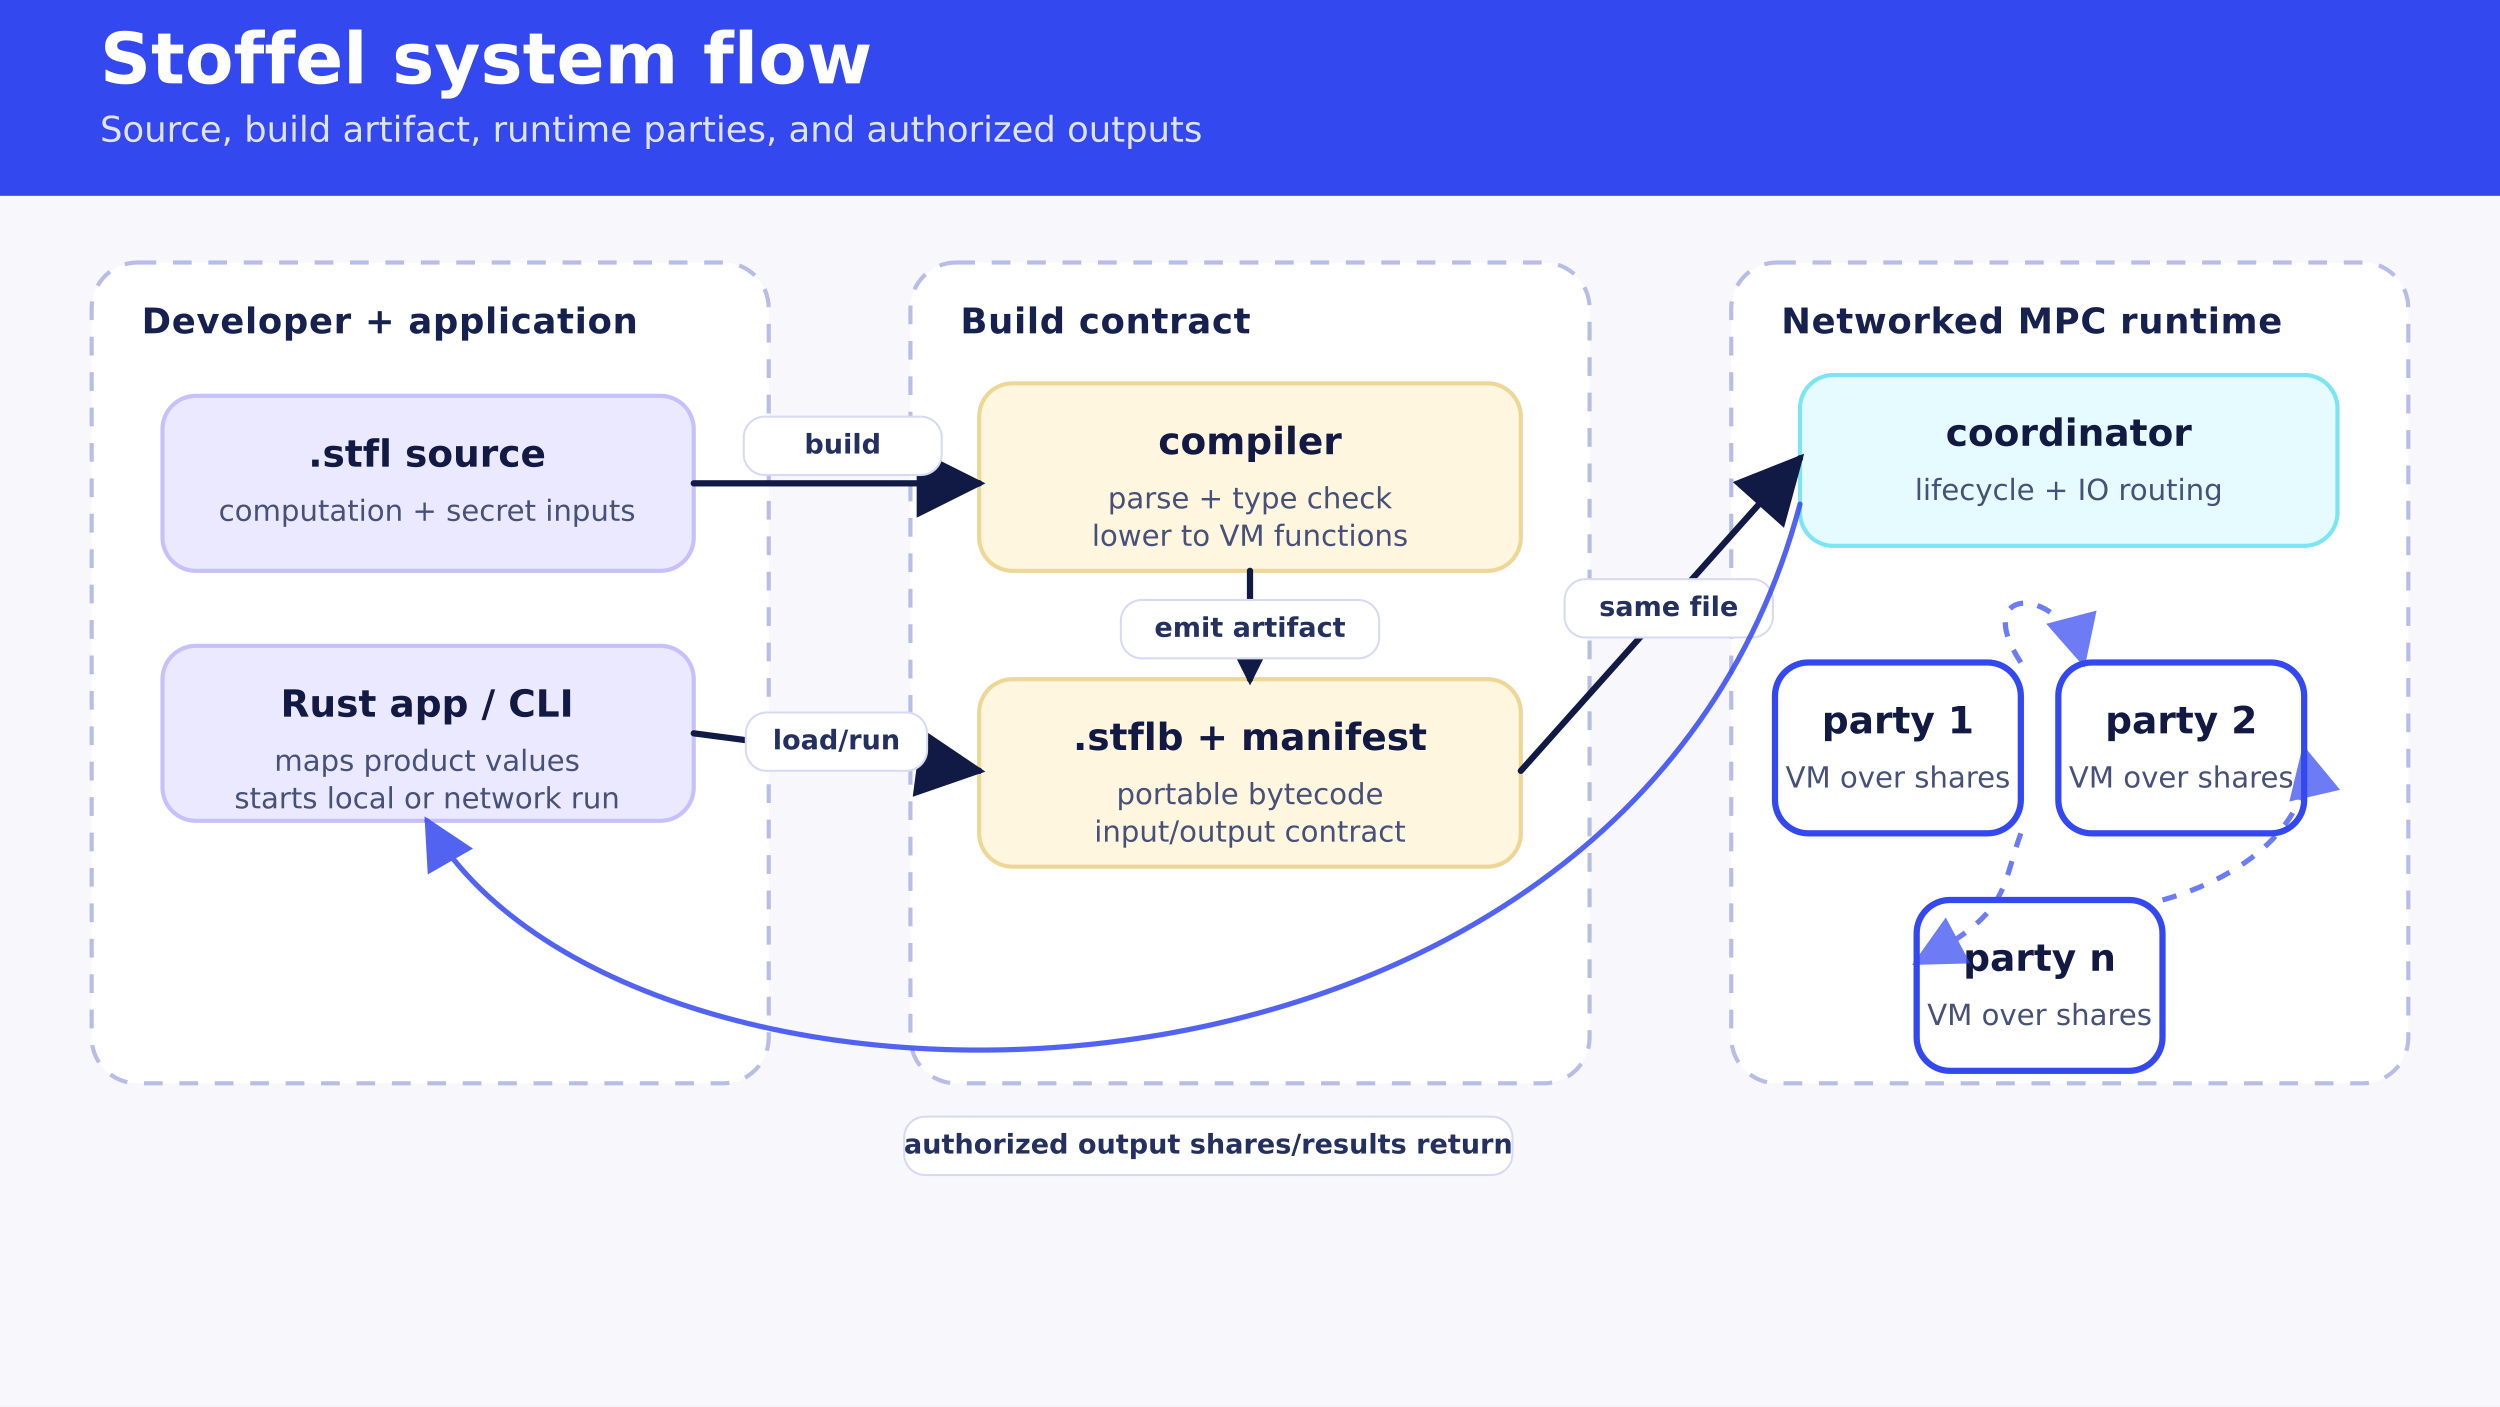
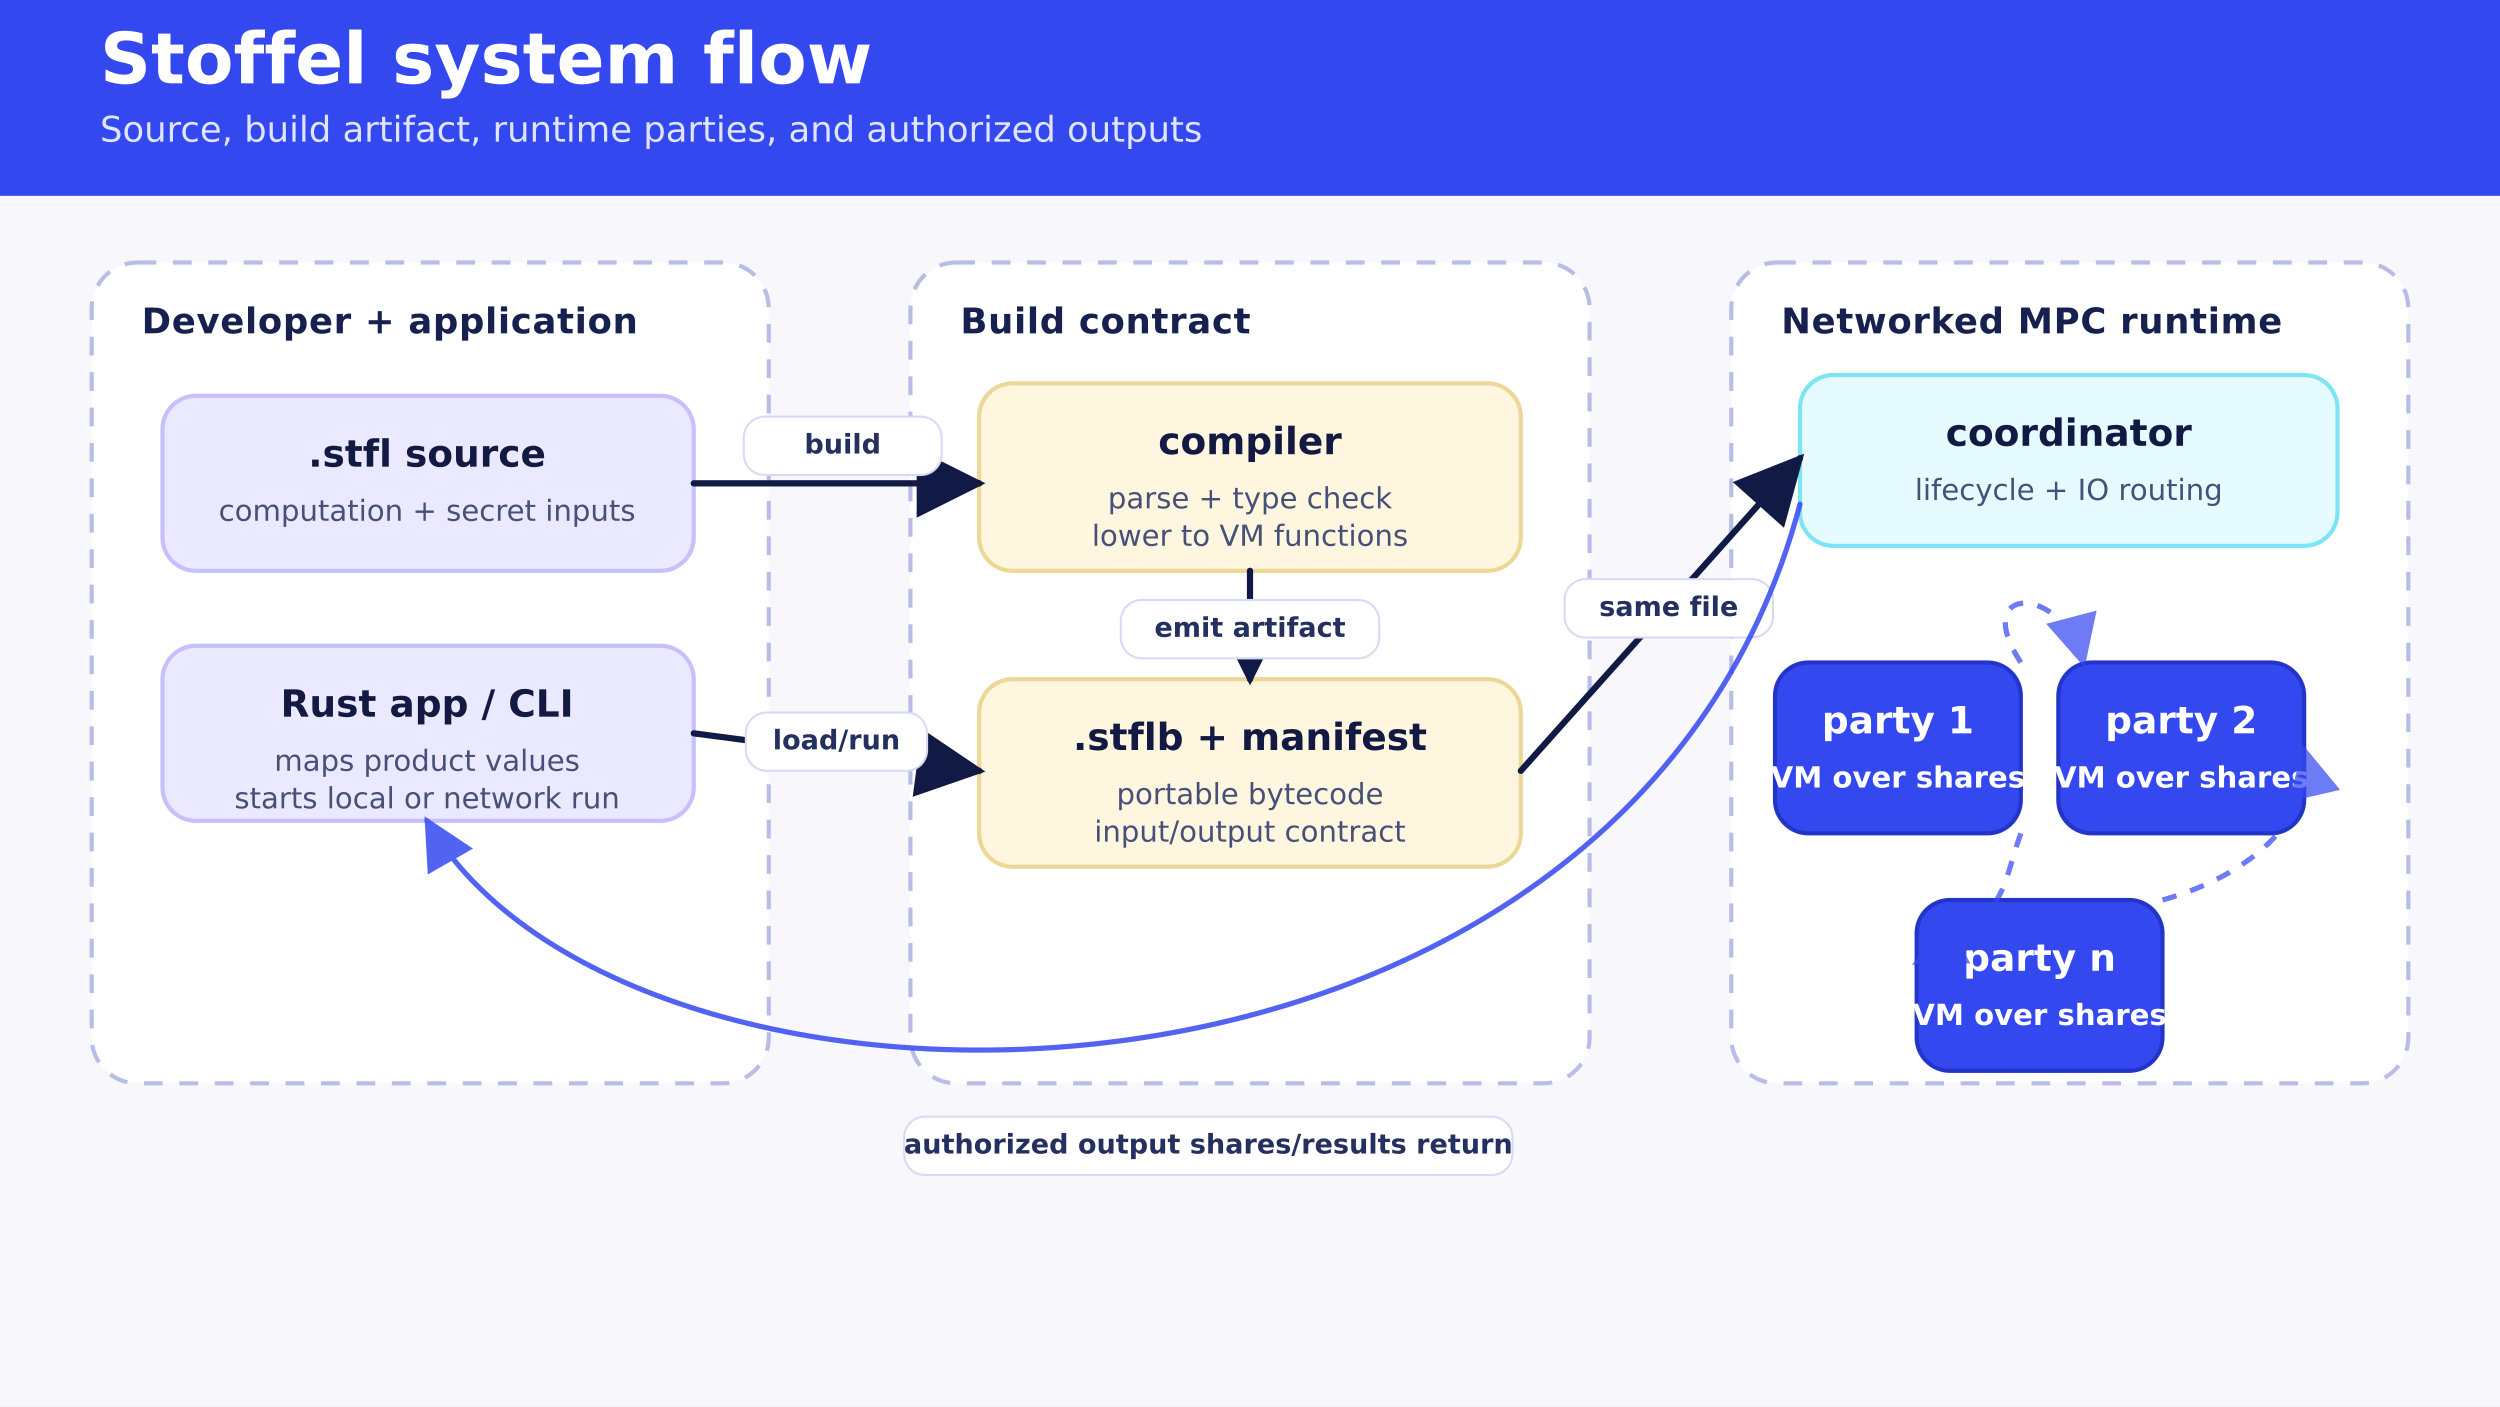
<svg xmlns="http://www.w3.org/2000/svg" width="1200" height="675" viewBox="0 0 1200 675" role="img" aria-labelledby="title desc">
  <defs>
    <style>
:root { color-scheme: light; }
.bg { fill: #f8f8fc; }
.header { fill: #3448f0; }
.title { font-family: 'DejaVu Sans', Arial, sans-serif; font-size: 34px; font-weight: 700; fill: #ffffff; }
.subtitle { font-family: 'DejaVu Sans', Arial, sans-serif; font-size: 17px; font-weight: 400; fill: #dfe4ff; }
.zone { fill: #ffffff; stroke: #b8bde8; stroke-width: 2; stroke-dasharray: 9 8; rx: 22; }
.zone-title { font-family: 'DejaVu Sans', Arial, sans-serif; font-size: 17px; font-weight: 700; fill: #17214f; letter-spacing: .02em; }
.card { fill: #ffffff; stroke: #c6cbef; stroke-width: 2; rx: 16; }
.card-lav { fill: #ebe9ff; stroke: #c6c0ff; }
.card-cream { fill: #fff6df; stroke: #edd797; }
.card-blue { fill: #3448f0; stroke: #2335c8; }
.card-party { fill: #ffffff; stroke: #3448f0; stroke-width: 3; }
.card-cyan { fill: #e5fbff; stroke: #7be4f5; }
.card-text { font-family: 'DejaVu Sans', Arial, sans-serif; font-size: 18px; font-weight: 700; fill: #121a44; }
.card-sub { font-family: 'DejaVu Sans', Arial, sans-serif; font-size: 14px; font-weight: 400; fill: #465078; }
.white { fill: #ffffff; }
.on-blue-title { font-family: 'DejaVu Sans', Arial, sans-serif; font-size: 18px; font-weight: 700; }
.on-blue-sub { font-family: 'DejaVu Sans', Arial, sans-serif; font-size: 14px; font-weight: 700; }
.small { font-family: 'DejaVu Sans', Arial, sans-serif; font-size: 13px; font-weight: 400; fill: #465078; }
.badge { fill: #5ee3ff; stroke: #28bfdc; stroke-width: 1.5; }
.badge-text { font-family: 'DejaVu Sans', Arial, sans-serif; font-size: 15px; font-weight: 700; fill: #07133d; text-anchor: middle; dominant-baseline: middle; }
.arrow { stroke: #101a45; stroke-width: 3; fill: none; marker-end: url(#arrow); stroke-linecap: round; stroke-linejoin: round; }
.arrow-soft { stroke: #3448f0; stroke-width: 2.5; fill: none; marker-end: url(#arrow-soft); stroke-linecap: round; stroke-linejoin: round; opacity: .85; }
.arrow-dash { stroke: #3448f0; stroke-width: 2.5; fill: none; stroke-dasharray: 7 7; marker-end: url(#arrow-soft); opacity: .72; }
.label-chip { fill: #ffffff; stroke: #d7daf4; stroke-width: 1; rx: 10; }
.label { font-family: 'DejaVu Sans', Arial, sans-serif; font-size: 13px; font-weight: 700; fill: #24305f; text-anchor: middle; dominant-baseline: middle; }
</style>
    <marker id="arrow" markerWidth="11" markerHeight="11" refX="10" refY="5.5" orient="auto">
      <path d="M0,0 L11,5.5 L0,11 z" fill="#101a45" />
    </marker>
    <marker id="arrow-soft" markerWidth="10" markerHeight="10" refX="9" refY="5" orient="auto">
      <path d="M0,0 L10,5 L0,10 z" fill="#3448f0" />
    </marker>
  </defs>
  <rect class="bg" width="1200" height="675" />
  <rect class="header" x="0" y="0" width="1200" height="94" />
  <text x="48" y="40" class="title">Stoffel system flow</text>
  <text x="48" y="68" class="subtitle">Source, build artifact, runtime parties, and authorized outputs</text>
  <rect x="44" y="126" width="325" height="394" class="zone" />
  <text x="68" y="160" class="zone-title">Developer + application</text>
  <rect x="437" y="126" width="326" height="394" class="zone" />
  <text x="461" y="160" class="zone-title">Build contract</text>
  <rect x="831" y="126" width="325" height="394" class="zone" />
  <text x="855" y="160" class="zone-title">Networked MPC runtime</text>
  <rect x="78" y="190" width="255" height="84" class="card card-lav" />
  <text x="205" y="224" class="card-text" text-anchor="middle">.stfl source</text>
  <text x="205" y="250" class="card-sub" text-anchor="middle">computation + secret inputs</text>
  <rect x="78" y="310" width="255" height="84" class="card card-lav" />
  <text x="205" y="344" class="card-text" text-anchor="middle">Rust app / CLI</text>
  <text x="205" y="370" class="card-sub" text-anchor="middle">maps product values</text>
  <text x="205" y="388" class="card-sub" text-anchor="middle">starts local or network run</text>
  <rect x="470" y="184" width="260" height="90" class="card card-cream" />
  <text x="600" y="218" class="card-text" text-anchor="middle">compiler</text>
  <text x="600" y="244" class="card-sub" text-anchor="middle">parse + type check</text>
  <text x="600" y="262" class="card-sub" text-anchor="middle">lower to VM functions</text>
  <rect x="470" y="326" width="260" height="90" class="card card-cream" />
  <text x="600" y="360" class="card-text" text-anchor="middle">.stflb + manifest</text>
  <text x="600" y="386" class="card-sub" text-anchor="middle">portable bytecode</text>
  <text x="600" y="404" class="card-sub" text-anchor="middle">input/output contract</text>
  <rect x="864" y="180" width="258" height="82" class="card card-cyan" />
  <text x="993" y="214" class="card-text" text-anchor="middle">coordinator</text>
  <text x="993" y="240" class="card-sub" text-anchor="middle">lifecycle + IO routing</text>
-   <rect x="852" y="318" width="118" height="82" class="card card-party" />
-   <text x="911" y="352" class="card-text" text-anchor="middle">party 1</text>
-   <text x="911" y="378" class="card-sub" text-anchor="middle">VM over shares</text>
-   <rect x="988" y="318" width="118" height="82" class="card card-party" />
-   <text x="1047" y="352" class="card-text" text-anchor="middle">party 2</text>
-   <text x="1047" y="378" class="card-sub" text-anchor="middle">VM over shares</text>
-   <rect x="920" y="432" width="118" height="82" class="card card-party" />
-   <text x="979" y="466" class="card-text" text-anchor="middle">party n</text>
-   <text x="979" y="492" class="card-sub" text-anchor="middle">VM over shares</text>
+   <rect x="852" y="318" width="118" height="82" class="card card-blue" />
+   <text x="911" y="352" class="on-blue-title" fill="#ffffff" opacity="1" style="fill:#ffffff;color:#ffffff" text-anchor="middle">party 1</text>
+   <text x="911" y="378" class="on-blue-sub" fill="#ffffff" opacity="1" style="fill:#ffffff;color:#ffffff" text-anchor="middle">VM over shares</text>
+   <rect x="988" y="318" width="118" height="82" class="card card-blue" />
+   <text x="1047" y="352" class="on-blue-title" fill="#ffffff" opacity="1" style="fill:#ffffff;color:#ffffff" text-anchor="middle">party 2</text>
+   <text x="1047" y="378" class="on-blue-sub" fill="#ffffff" opacity="1" style="fill:#ffffff;color:#ffffff" text-anchor="middle">VM over shares</text>
+   <rect x="920" y="432" width="118" height="82" class="card card-blue" />
+   <text x="979" y="466" class="on-blue-title" fill="#ffffff" opacity="1" style="fill:#ffffff;color:#ffffff" text-anchor="middle">party n</text>
+   <text x="979" y="492" class="on-blue-sub" fill="#ffffff" opacity="1" style="fill:#ffffff;color:#ffffff" text-anchor="middle">VM over shares</text>
  <path d="M333,232 L470,232" class="arrow" />
  <rect x="357" y="200" width="95" height="28" class="label-chip" />
  <text x="404.5" y="214" class="label">build</text>
  <path d="M333,352 L470,370" class="arrow" />
  <rect x="358" y="342" width="87" height="28" class="label-chip" />
  <text x="401.5" y="356" class="label">load/run</text>
  <path d="M600,274 L600,326" class="arrow" />
  <rect x="538" y="288" width="124" height="28" class="label-chip" />
  <text x="600.0" y="302" class="label">emit artifact</text>
  <path d="M730,370 L864,220" class="arrow" />
  <rect x="751" y="278" width="100" height="28" class="label-chip" />
  <text x="801.0" y="292" class="label">same file</text>
  <path d="M864,242 C780,560 300,560 205,394" class="arrow-soft" />
  <rect x="434" y="536" width="292" height="28" class="label-chip" />
  <text x="580.0" y="550" class="label">authorized output shares/results return</text>
  <path d="M970,318 C945,280 990,280 1000,318" class="arrow-dash" />
  <path d="M970,400 C960,428 965,438 920,462" class="arrow-dash" />
  <path d="M1038,432 C1088,418 1112,386 1106,360" class="arrow-dash" />
</svg>
